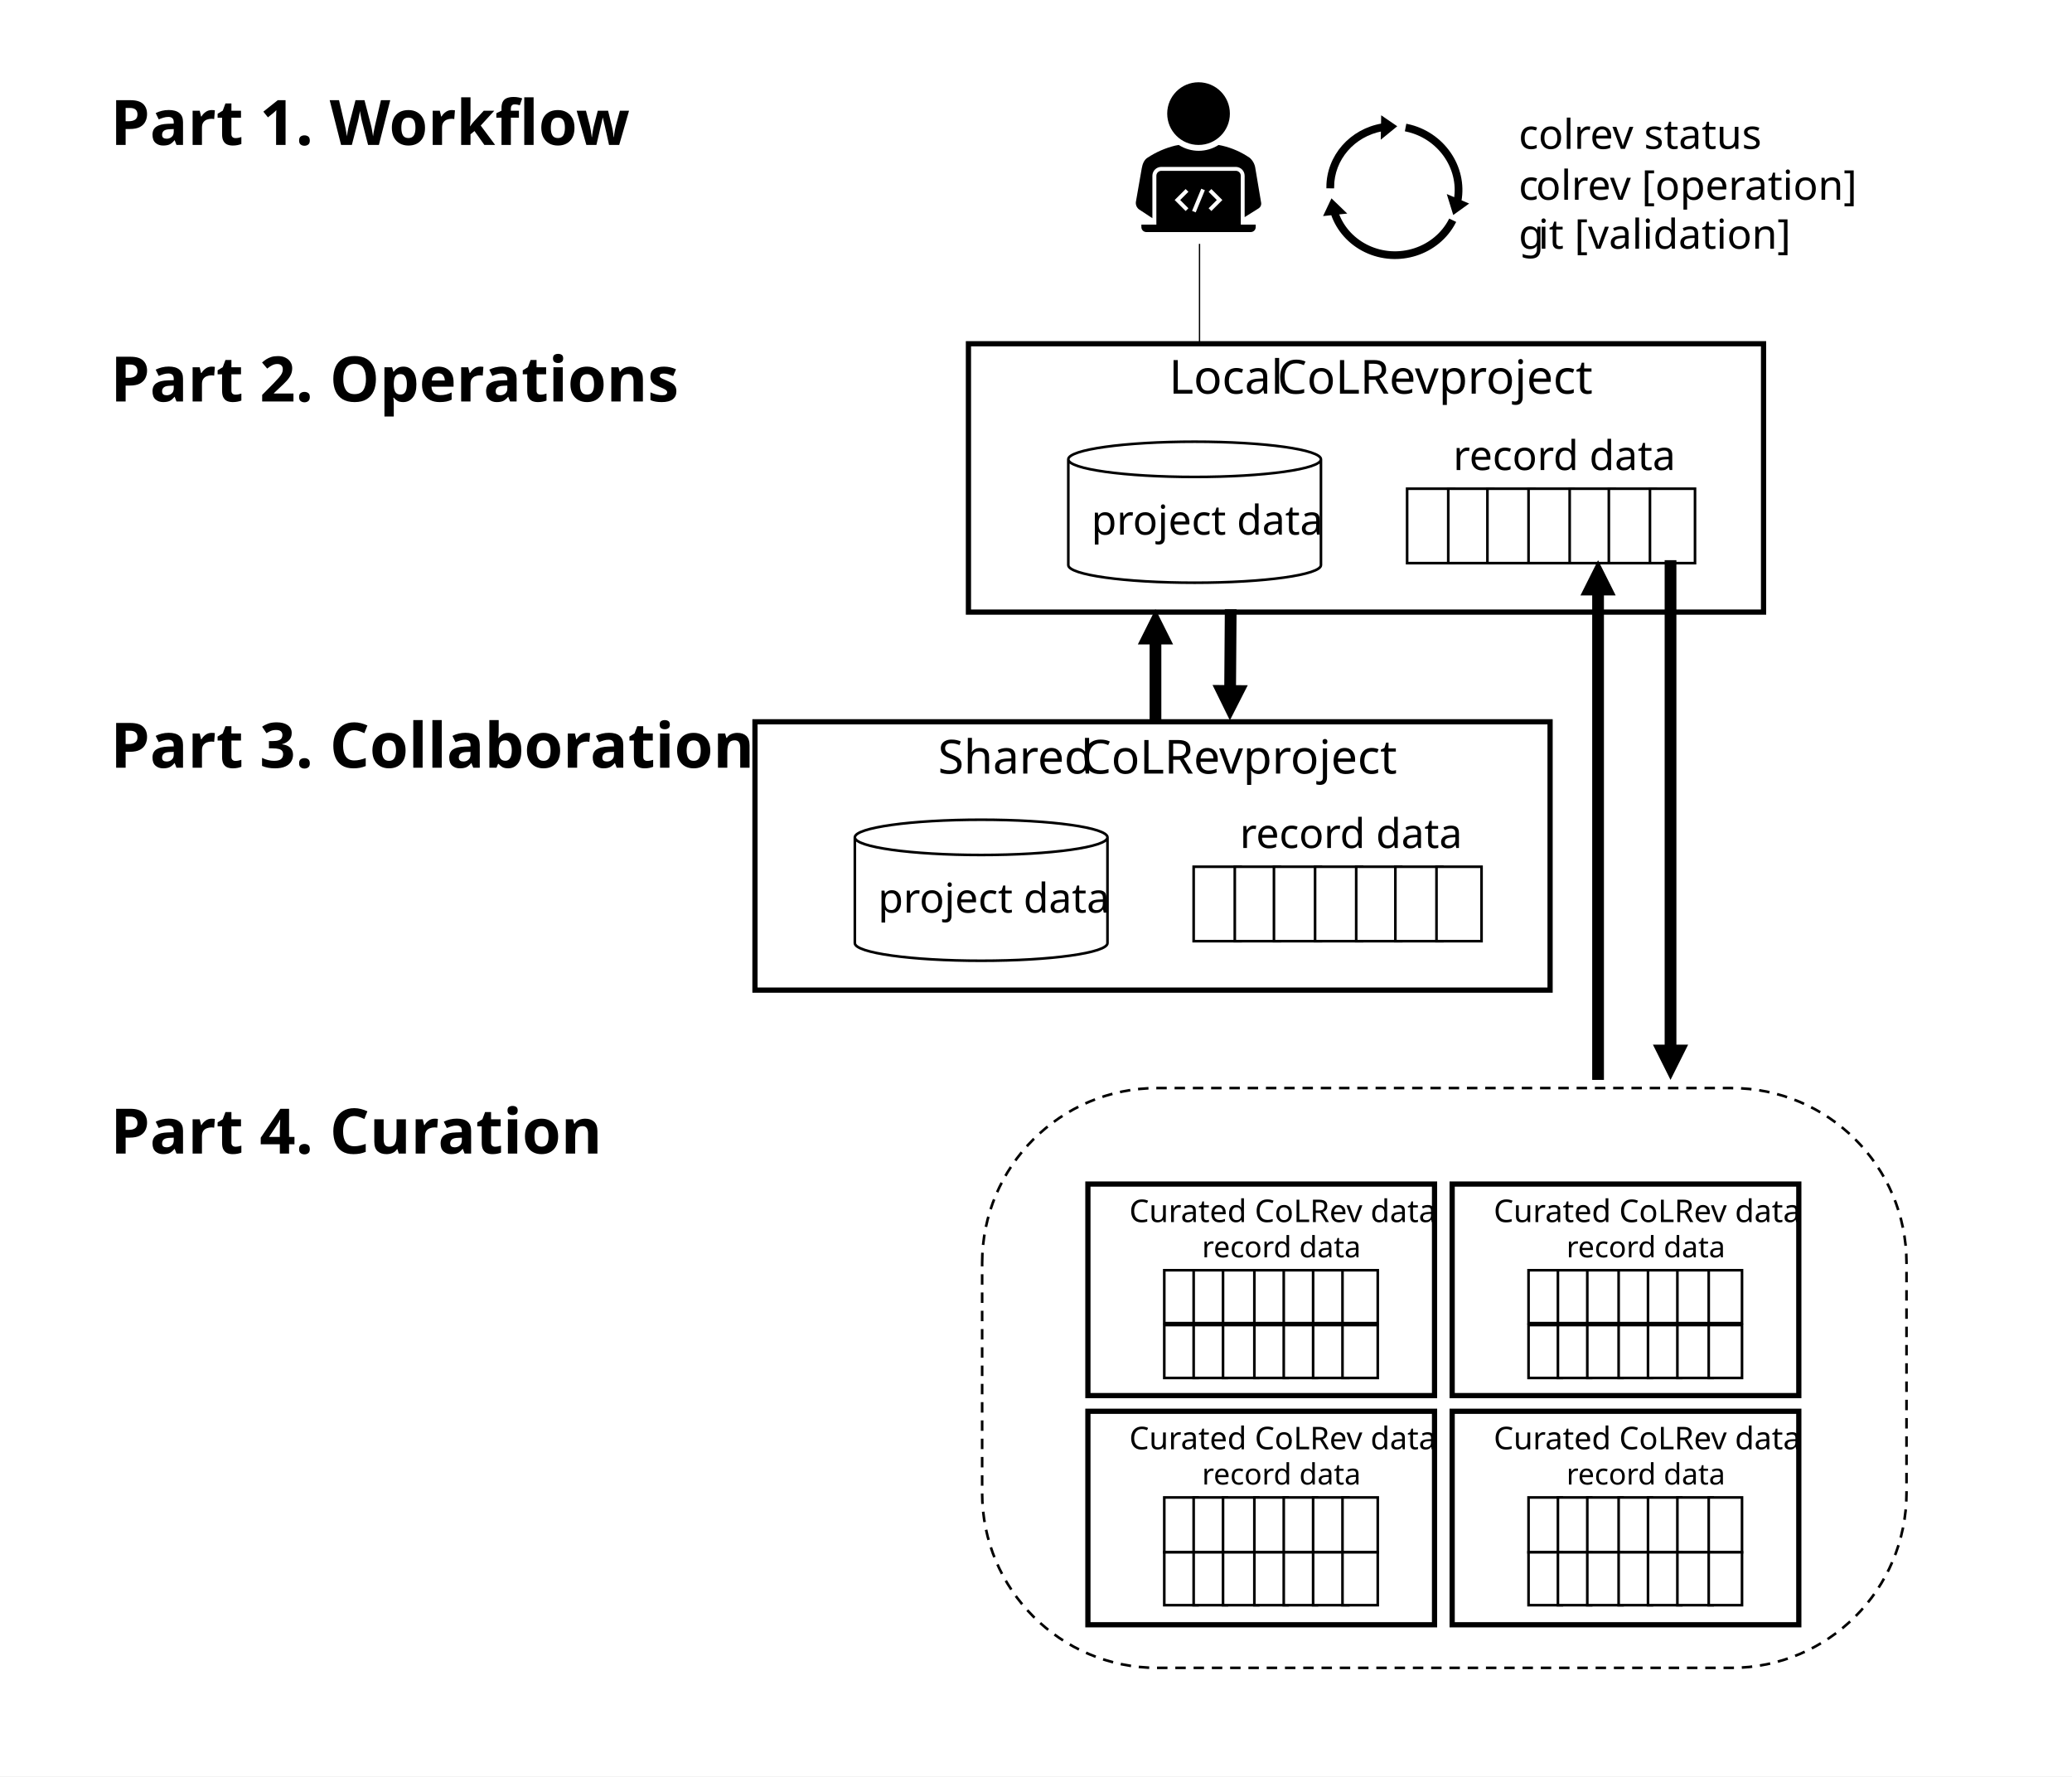
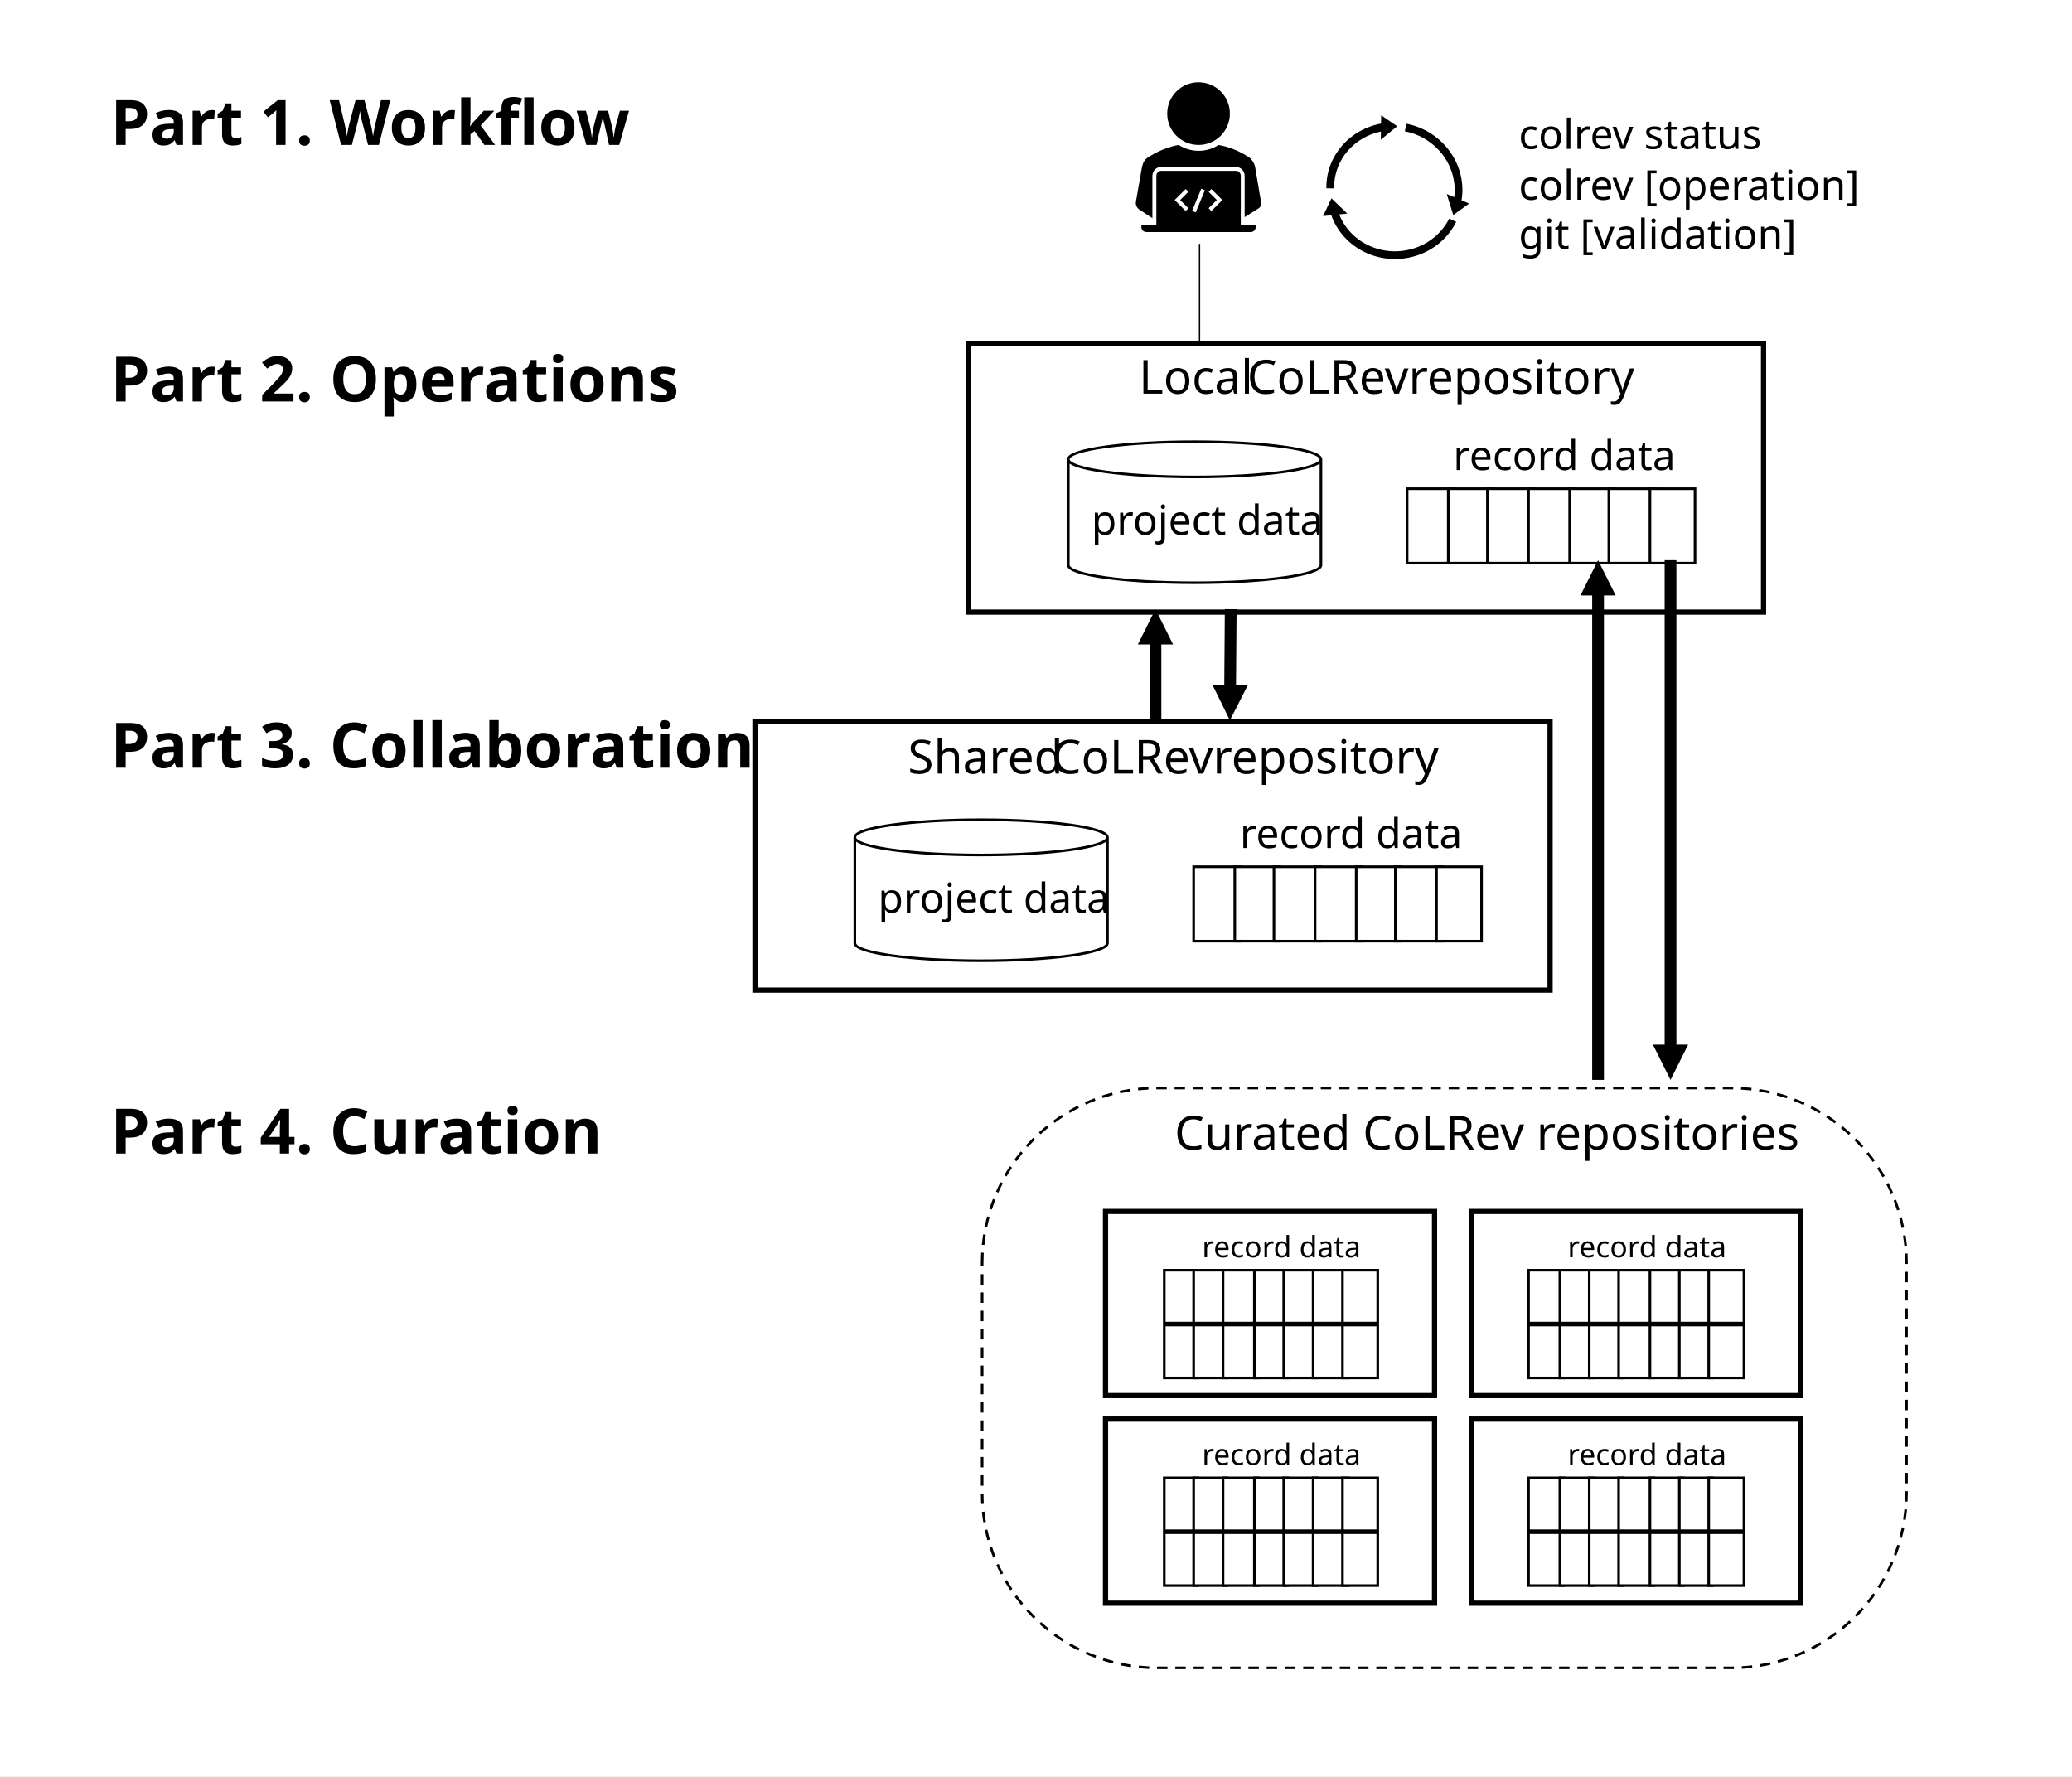
<svg xmlns="http://www.w3.org/2000/svg" width="1058" height="907" overflow="hidden">
  <defs>
    <clipPath id="clip0">
      <rect x="0" y="0" width="1058" height="907" />
    </clipPath>
    <clipPath id="clip1">
      <rect x="564" y="28" width="97" height="97" />
    </clipPath>
    <clipPath id="clip2">
      <rect x="564" y="28" width="97" height="97" />
    </clipPath>
    <clipPath id="clip3">
      <rect x="564" y="28" width="97" height="97" />
    </clipPath>
  </defs>
  <g clip-path="url(#clip0)">
    <rect x="0" y="0" width="1058" height="907.119" fill="#FFFFFF" />
    <rect x="494.5" y="175.523" width="406" height="137.018" stroke="#000000" stroke-width="2.666" stroke-miterlimit="8" fill="#FFFFFF" />
-     <text font-family="Calibri,Calibri_MSFontService,sans-serif" font-weight="400" font-size="24" transform="matrix(1 0 0 1.00013 596.915 201)">Local<tspan font-size="24" x="55.283" y="0">CoLRev </tspan>project</text>
+     <text font-family="Calibri,Calibri_MSFontService,sans-serif" font-weight="400" font-size="24" transform="matrix(1 0 0 1.00013 581.523 201)">Local<tspan font-size="24" x="55.283" y="0">CoLRev </tspan>repository</text>
    <path d="M545.5 234.531C545.5 239.502 574.378 243.532 610 243.532 645.622 243.532 674.5 239.502 674.5 234.531L674.5 288.538C674.5 293.509 645.622 297.539 610 297.539 574.378 297.539 545.5 293.509 545.5 288.538Z" fill="#FFFFFF" fill-rule="evenodd" />
    <path d="M545.5 234.531C545.5 229.56 574.378 225.53 610 225.53 645.622 225.53 674.5 229.56 674.5 234.531 674.5 239.502 645.622 243.532 610 243.532 574.378 243.532 545.5 239.502 545.5 234.531Z" fill="#FFFFFF" fill-rule="evenodd" />
    <path d="M674.5 234.531C674.5 239.502 645.622 243.532 610 243.532 574.378 243.532 545.5 239.502 545.5 234.531 545.5 229.56 574.378 225.53 610 225.53 645.622 225.53 674.5 229.56 674.5 234.531L674.5 288.538C674.5 293.509 645.622 297.539 610 297.539 574.378 297.539 545.5 293.509 545.5 288.538L545.5 234.531" stroke="#000000" stroke-width="1.333" stroke-miterlimit="8" fill="none" fill-rule="evenodd" />
    <text font-family="Calibri,Calibri_MSFontService,sans-serif" font-weight="400" font-size="21" transform="matrix(1 0 0 1.00013 557.266 273)">project data</text>
    <rect x="718.5" y="249.533" width="24" height="38.005" stroke="#000000" stroke-width="1.333" stroke-miterlimit="8" fill="#FFFFFF" />
    <rect x="739.5" y="249.533" width="23" height="38.005" stroke="#000000" stroke-width="1.333" stroke-miterlimit="8" fill="#FFFFFF" />
    <rect x="759.5" y="249.533" width="24" height="38.005" stroke="#000000" stroke-width="1.333" stroke-miterlimit="8" fill="#FFFFFF" />
    <rect x="780.5" y="249.533" width="23" height="38.005" stroke="#000000" stroke-width="1.333" stroke-miterlimit="8" fill="#FFFFFF" />
    <rect x="801.5" y="249.533" width="23" height="38.005" stroke="#000000" stroke-width="1.333" stroke-miterlimit="8" fill="#FFFFFF" />
    <rect x="821.5" y="249.533" width="24" height="38.005" stroke="#000000" stroke-width="1.333" stroke-miterlimit="8" fill="#FFFFFF" />
    <rect x="842.5" y="249.533" width="23" height="38.005" stroke="#000000" stroke-width="1.333" stroke-miterlimit="8" fill="#FFFFFF" />
    <text font-family="Calibri,Calibri_MSFontService,sans-serif" font-weight="400" font-size="21" transform="matrix(1 0 0 1.00013 742.012 240)">record data</text>
    <path d="M2.999-0.022 3.311 41.747-2.687 41.792-2.999 0.022ZM9.286 38.704 0.423 56.765-8.708 38.838Z" transform="matrix(-1 0 0 1.00013 628.423 311.041)" />
    <path d="M2.999-5.54508e-06 2.999 41.769-2.999 41.769-2.999 5.54508e-06ZM8.997 38.77 0 56.764-8.997 38.77Z" transform="matrix(1 0 0 -1.00013 590 367.813)" />
    <path d="M501.5 644.968C501.5 595.596 541.518 555.573 590.883 555.573L884.117 555.573C933.482 555.573 973.5 595.596 973.5 644.968L973.5 762.217C973.5 811.588 933.482 851.612 884.117 851.612L590.883 851.612C541.518 851.612 501.5 811.588 501.5 762.217Z" stroke="#000000" stroke-width="1.333" stroke-miterlimit="8" stroke-dasharray="5.332 3.999" fill="none" fill-rule="evenodd" />
-     <rect x="555.5" y="604.579" width="177" height="108.014" stroke="#000000" stroke-width="2.666" stroke-miterlimit="8" fill="#FFFFFF" />
-     <text font-family="Calibri,Calibri_MSFontService,sans-serif" font-weight="400" font-size="16" transform="matrix(1 0 0 1.00013 576.634 624)">Curated CoLRev data</text>
+     <rect x="564.5" y="618.581" width="168" height="94.012" stroke="#000000" stroke-width="2.666" stroke-miterlimit="8" fill="#FFFFFF" />
    <rect x="594.5" y="648.585" width="17" height="27.003" stroke="#000000" stroke-width="1.333" stroke-miterlimit="8" fill="#FFFFFF" />
    <rect x="609.5" y="648.585" width="17" height="27.003" stroke="#000000" stroke-width="1.333" stroke-miterlimit="8" fill="#FFFFFF" />
    <rect x="624.5" y="648.585" width="18" height="27.003" stroke="#000000" stroke-width="1.333" stroke-miterlimit="8" fill="#FFFFFF" />
    <rect x="640.5" y="648.585" width="17" height="27.003" stroke="#000000" stroke-width="1.333" stroke-miterlimit="8" fill="#FFFFFF" />
    <rect x="655.5" y="648.585" width="17" height="27.003" stroke="#000000" stroke-width="1.333" stroke-miterlimit="8" fill="#FFFFFF" />
    <rect x="670.5" y="648.585" width="18" height="27.003" stroke="#000000" stroke-width="1.333" stroke-miterlimit="8" fill="#FFFFFF" />
    <rect x="685.5" y="648.585" width="18" height="27.003" stroke="#000000" stroke-width="1.333" stroke-miterlimit="8" fill="#FFFFFF" />
    <text font-family="Calibri,Calibri_MSFontService,sans-serif" font-weight="400" font-size="15" transform="matrix(1 0 0 1.00013 613.756 642)">record data</text>
    <rect x="594.5" y="676.589" width="17" height="27.003" stroke="#000000" stroke-width="1.333" stroke-miterlimit="8" fill="#FFFFFF" />
    <rect x="609.5" y="676.589" width="17" height="27.003" stroke="#000000" stroke-width="1.333" stroke-miterlimit="8" fill="#FFFFFF" />
    <rect x="624.5" y="676.589" width="18" height="27.003" stroke="#000000" stroke-width="1.333" stroke-miterlimit="8" fill="#FFFFFF" />
    <rect x="640.5" y="676.589" width="17" height="27.003" stroke="#000000" stroke-width="1.333" stroke-miterlimit="8" fill="#FFFFFF" />
    <rect x="655.5" y="676.589" width="17" height="27.003" stroke="#000000" stroke-width="1.333" stroke-miterlimit="8" fill="#FFFFFF" />
    <rect x="670.5" y="676.589" width="18" height="27.003" stroke="#000000" stroke-width="1.333" stroke-miterlimit="8" fill="#FFFFFF" />
    <rect x="685.5" y="676.589" width="18" height="27.003" stroke="#000000" stroke-width="1.333" stroke-miterlimit="8" fill="#FFFFFF" />
-     <rect x="555.5" y="720.595" width="177" height="109.014" stroke="#000000" stroke-width="2.666" stroke-miterlimit="8" fill="#FFFFFF" />
-     <text font-family="Calibri,Calibri_MSFontService,sans-serif" font-weight="400" font-size="16" transform="matrix(1 0 0 1.00013 576.634 740)">Curated CoLRev data</text>
-     <rect x="594.5" y="764.6" width="17" height="28.004" stroke="#000000" stroke-width="1.333" stroke-miterlimit="8" fill="#FFFFFF" />
-     <rect x="609.5" y="764.6" width="17" height="28.004" stroke="#000000" stroke-width="1.333" stroke-miterlimit="8" fill="#FFFFFF" />
-     <rect x="624.5" y="764.6" width="18" height="28.004" stroke="#000000" stroke-width="1.333" stroke-miterlimit="8" fill="#FFFFFF" />
-     <rect x="640.5" y="764.6" width="17" height="28.004" stroke="#000000" stroke-width="1.333" stroke-miterlimit="8" fill="#FFFFFF" />
-     <rect x="655.5" y="764.6" width="17" height="28.004" stroke="#000000" stroke-width="1.333" stroke-miterlimit="8" fill="#FFFFFF" />
-     <rect x="670.5" y="764.6" width="18" height="28.004" stroke="#000000" stroke-width="1.333" stroke-miterlimit="8" fill="#FFFFFF" />
-     <rect x="685.5" y="764.6" width="18" height="28.004" stroke="#000000" stroke-width="1.333" stroke-miterlimit="8" fill="#FFFFFF" />
-     <text font-family="Calibri,Calibri_MSFontService,sans-serif" font-weight="400" font-size="15" transform="matrix(1 0 0 1.00013 613.756 758)">record data</text>
-     <rect x="594.5" y="792.604" width="17" height="27.003" stroke="#000000" stroke-width="1.333" stroke-miterlimit="8" fill="#FFFFFF" />
-     <rect x="609.5" y="792.604" width="17" height="27.003" stroke="#000000" stroke-width="1.333" stroke-miterlimit="8" fill="#FFFFFF" />
-     <rect x="624.5" y="792.604" width="18" height="27.003" stroke="#000000" stroke-width="1.333" stroke-miterlimit="8" fill="#FFFFFF" />
-     <rect x="640.5" y="792.604" width="17" height="27.003" stroke="#000000" stroke-width="1.333" stroke-miterlimit="8" fill="#FFFFFF" />
-     <rect x="655.5" y="792.604" width="17" height="27.003" stroke="#000000" stroke-width="1.333" stroke-miterlimit="8" fill="#FFFFFF" />
-     <rect x="670.5" y="792.604" width="18" height="27.003" stroke="#000000" stroke-width="1.333" stroke-miterlimit="8" fill="#FFFFFF" />
-     <rect x="685.5" y="792.604" width="18" height="27.003" stroke="#000000" stroke-width="1.333" stroke-miterlimit="8" fill="#FFFFFF" />
-     <rect x="741.5" y="604.579" width="177" height="108.014" stroke="#000000" stroke-width="2.666" stroke-miterlimit="8" fill="#FFFFFF" />
-     <text font-family="Calibri,Calibri_MSFontService,sans-serif" font-weight="400" font-size="16" transform="matrix(1 0 0 1.00013 762.71 624)">Curated CoLRev data</text>
-     <rect x="780.5" y="648.585" width="17" height="27.003" stroke="#000000" stroke-width="1.333" stroke-miterlimit="8" fill="#FFFFFF" />
-     <rect x="795.5" y="648.585" width="17" height="27.003" stroke="#000000" stroke-width="1.333" stroke-miterlimit="8" fill="#FFFFFF" />
-     <rect x="810.5" y="648.585" width="18" height="27.003" stroke="#000000" stroke-width="1.333" stroke-miterlimit="8" fill="#FFFFFF" />
-     <rect x="826.5" y="648.585" width="17" height="27.003" stroke="#000000" stroke-width="1.333" stroke-miterlimit="8" fill="#FFFFFF" />
-     <rect x="841.5" y="648.585" width="17" height="27.003" stroke="#000000" stroke-width="1.333" stroke-miterlimit="8" fill="#FFFFFF" />
-     <rect x="856.5" y="648.585" width="18" height="27.003" stroke="#000000" stroke-width="1.333" stroke-miterlimit="8" fill="#FFFFFF" />
-     <rect x="872.5" y="648.585" width="17" height="27.003" stroke="#000000" stroke-width="1.333" stroke-miterlimit="8" fill="#FFFFFF" />
-     <text font-family="Calibri,Calibri_MSFontService,sans-serif" font-weight="400" font-size="15" transform="matrix(1 0 0 1.00013 799.833 642)">record data</text>
-     <rect x="780.5" y="676.589" width="17" height="27.003" stroke="#000000" stroke-width="1.333" stroke-miterlimit="8" fill="#FFFFFF" />
-     <rect x="795.5" y="676.589" width="17" height="27.003" stroke="#000000" stroke-width="1.333" stroke-miterlimit="8" fill="#FFFFFF" />
-     <rect x="810.5" y="676.589" width="18" height="27.003" stroke="#000000" stroke-width="1.333" stroke-miterlimit="8" fill="#FFFFFF" />
-     <rect x="826.5" y="676.589" width="17" height="27.003" stroke="#000000" stroke-width="1.333" stroke-miterlimit="8" fill="#FFFFFF" />
-     <rect x="841.5" y="676.589" width="17" height="27.003" stroke="#000000" stroke-width="1.333" stroke-miterlimit="8" fill="#FFFFFF" />
-     <rect x="856.5" y="676.589" width="18" height="27.003" stroke="#000000" stroke-width="1.333" stroke-miterlimit="8" fill="#FFFFFF" />
-     <rect x="872.5" y="676.589" width="17" height="27.003" stroke="#000000" stroke-width="1.333" stroke-miterlimit="8" fill="#FFFFFF" />
-     <rect x="741.5" y="720.595" width="177" height="109.014" stroke="#000000" stroke-width="2.666" stroke-miterlimit="8" fill="#FFFFFF" />
-     <text font-family="Calibri,Calibri_MSFontService,sans-serif" font-weight="400" font-size="16" transform="matrix(1 0 0 1.00013 762.71 740)">Curated CoLRev data</text>
-     <rect x="780.5" y="764.6" width="17" height="28.004" stroke="#000000" stroke-width="1.333" stroke-miterlimit="8" fill="#FFFFFF" />
-     <rect x="795.5" y="764.6" width="17" height="28.004" stroke="#000000" stroke-width="1.333" stroke-miterlimit="8" fill="#FFFFFF" />
-     <rect x="810.5" y="764.6" width="18" height="28.004" stroke="#000000" stroke-width="1.333" stroke-miterlimit="8" fill="#FFFFFF" />
-     <rect x="826.5" y="764.6" width="17" height="28.004" stroke="#000000" stroke-width="1.333" stroke-miterlimit="8" fill="#FFFFFF" />
-     <rect x="841.5" y="764.6" width="17" height="28.004" stroke="#000000" stroke-width="1.333" stroke-miterlimit="8" fill="#FFFFFF" />
-     <rect x="856.5" y="764.6" width="18" height="28.004" stroke="#000000" stroke-width="1.333" stroke-miterlimit="8" fill="#FFFFFF" />
-     <rect x="872.5" y="764.6" width="17" height="28.004" stroke="#000000" stroke-width="1.333" stroke-miterlimit="8" fill="#FFFFFF" />
-     <text font-family="Calibri,Calibri_MSFontService,sans-serif" font-weight="400" font-size="15" transform="matrix(1 0 0 1.00013 799.833 758)">record data</text>
-     <rect x="780.5" y="792.604" width="17" height="27.003" stroke="#000000" stroke-width="1.333" stroke-miterlimit="8" fill="#FFFFFF" />
-     <rect x="795.5" y="792.604" width="17" height="27.003" stroke="#000000" stroke-width="1.333" stroke-miterlimit="8" fill="#FFFFFF" />
-     <rect x="810.5" y="792.604" width="18" height="27.003" stroke="#000000" stroke-width="1.333" stroke-miterlimit="8" fill="#FFFFFF" />
-     <rect x="826.5" y="792.604" width="17" height="27.003" stroke="#000000" stroke-width="1.333" stroke-miterlimit="8" fill="#FFFFFF" />
-     <rect x="841.5" y="792.604" width="17" height="27.003" stroke="#000000" stroke-width="1.333" stroke-miterlimit="8" fill="#FFFFFF" />
-     <rect x="856.5" y="792.604" width="18" height="27.003" stroke="#000000" stroke-width="1.333" stroke-miterlimit="8" fill="#FFFFFF" />
-     <rect x="872.5" y="792.604" width="17" height="27.003" stroke="#000000" stroke-width="1.333" stroke-miterlimit="8" fill="#FFFFFF" />
    <g clip-path="url(#clip1)">
      <g clip-path="url(#clip2)">
        <g clip-path="url(#clip3)">
          <path d="M64 30C64 38.837 56.837 46 48 46 39.163 46 32 38.837 32 30 32 21.163 39.163 14 48 14 56.837 14 64 21.163 64 30Z" transform="matrix(1 0 0 1.00013 564 28.0037)" />
          <path d="M77 57.91C76.727 55.827 75.695 53.918 74.1 52.55 69.828 49.624 65.045 47.525 60 46.36 59.43 46.23 58.83 46.12 58.23 46.01 52.029 49.984 44.081 49.984 37.88 46.01L36.08 46.34C31.03 47.575 26.233 49.676 21.9 52.55 20.12 53.69 19.38 55.81 19 57.91L16 75.1C15.82 76.551 16.422 77.988 17.58 78.88L24.43 83.4 24.43 61.75C24.43 59.243 26.462 57.21 28.97 57.21 28.98 57.21 28.99 57.21 29 57.21L67 57.21C69.507 57.21 71.54 59.243 71.54 61.75L71.54 82.85 78.76 78.32C79.615 77.743 80.09 76.748 80 75.72Z" transform="matrix(1 0 0 1.00013 564 28.0037)" />
          <path d="M69.57 86.67 69.57 61.75C69.57 60.347 68.433 59.21 67.03 59.21 67.02 59.21 67.01 59.21 67 59.21L29 59.21C27.597 59.21 26.46 60.347 26.46 61.75L26.46 86.67 18.81 86.67 18.81 87.94C18.816 89.341 19.95 90.475 21.35 90.48L74.65 90.48C76.05 90.475 77.184 89.341 77.19 87.94L77.19 86.67ZM42.82 78.32 41.41 79.73 35.8 74.12 41.41 68.51 42.82 69.92 38.63 74.12ZM46.55 80.43 44.7 79.66 49.39 68.34 51.23 69.11ZM54.55 79.73 53.14 78.32 57.33 74.12 53.14 69.92 54.55 68.51 60.16 74.12Z" transform="matrix(1 0 0 1.00013 564 28.0037)" />
        </g>
      </g>
    </g>
    <path d="M612.5 124.516 612.5 175.01" stroke="#000000" stroke-width="0.666" stroke-miterlimit="8" fill="none" fill-rule="evenodd" />
    <path d="M718.619 63.962C736.739 67.806 748.755 85.081 745.555 102.69L748.837 104.08 742.417 108.705 739.804 100.253 743.083 101.642C745.661 85.606 734.605 70.052 718.124 66.53Z" stroke="#000000" stroke-width="1.333" stroke-miterlimit="8" fill-rule="evenodd" />
    <path d="M677.94 95.49C677.991 79.761 689.734 66.374 705.839 63.683L705.901 60.108 712.349 64.517 705.729 69.917 705.792 66.344C691.162 69.014 680.595 81.226 680.554 95.511Z" stroke="#000000" stroke-width="1.333" stroke-miterlimit="8" fill-rule="evenodd" />
    <path d="M742.646 113.622C734.194 129.697 713.822 136.198 697.144 128.143 689.092 124.253 683.003 117.425 680.23 109.176L676.685 109.543 680.072 102.393 686.443 108.532 682.901 108.899C688.504 124.513 706.275 132.755 722.594 127.307 730.266 124.746 736.612 119.431 740.291 112.484Z" stroke="#000000" stroke-width="1.333" stroke-miterlimit="8" fill-rule="evenodd" />
    <text font-family="Calibri,Calibri_MSFontService,sans-serif" font-weight="700" font-size="32" transform="matrix(1 0 0 1.00013 56.4324 74)">Part 1. Workflow<tspan font-size="32" x="0" y="130.983">Part 2. Operations</tspan>
      <tspan font-size="32" x="0" y="317.958">Part 3. Collaboration</tspan>
    </text>
    <path d="M855.999 286.038 855.999 536.399 850.001 536.399 850.001 286.038ZM861.997 533.399 853 551.396 844.003 533.399Z" />
    <path d="M2.999-1.18633e-06 2.999 250.328-2.999 250.328-2.999 1.18633e-06ZM8.997 247.329 0 265.324-8.997 247.329Z" transform="matrix(1 0 0 -1.00013 816 551.396)" />
    <text font-family="Calibri,Calibri_MSFontService,sans-serif" font-weight="700" font-size="32" transform="matrix(1 0 0 1.00013 56.4324 589)">Part 4. Curation</text>
    <rect x="385.5" y="368.548" width="406" height="137.018" stroke="#000000" stroke-width="2.666" stroke-miterlimit="8" fill="#FFFFFF" />
-     <text font-family="Calibri,Calibri_MSFontService,sans-serif" font-weight="400" font-size="24" transform="matrix(1 0 0 1.00013 478.963 395)">Shared<tspan font-size="24" x="73.33" y="0">CoLRev </tspan>project</text>
+     <text font-family="Calibri,Calibri_MSFontService,sans-serif" font-weight="400" font-size="24" transform="matrix(1 0 0 1.00013 463.571 395)">Shared<tspan font-size="24" x="73.33" y="0">CoLRev </tspan>repository</text>
    <path d="M436.5 427.556C436.5 432.527 465.378 436.557 501 436.557 536.622 436.557 565.5 432.527 565.5 427.556L565.5 481.563C565.5 486.534 536.622 490.564 501 490.564 465.378 490.564 436.5 486.534 436.5 481.563Z" fill="#FFFFFF" fill-rule="evenodd" />
    <path d="M436.5 427.556C436.5 422.585 465.378 418.555 501 418.555 536.622 418.555 565.5 422.585 565.5 427.556 565.5 432.527 536.622 436.557 501 436.557 465.378 436.557 436.5 432.527 436.5 427.556Z" fill="#FFFFFF" fill-rule="evenodd" />
    <path d="M565.5 427.556C565.5 432.527 536.622 436.557 501 436.557 465.378 436.557 436.5 432.527 436.5 427.556 436.5 422.585 465.378 418.555 501 418.555 536.622 418.555 565.5 422.585 565.5 427.556L565.5 481.563C565.5 486.534 536.622 490.564 501 490.564 465.378 490.564 436.5 486.534 436.5 481.563L436.5 427.556" stroke="#000000" stroke-width="1.333" stroke-miterlimit="8" fill="none" fill-rule="evenodd" />
    <text font-family="Calibri,Calibri_MSFontService,sans-serif" font-weight="400" font-size="21" transform="matrix(1 0 0 1.00013 448.337 466)">project data</text>
    <rect x="609.5" y="442.558" width="24" height="38.005" stroke="#000000" stroke-width="1.333" stroke-miterlimit="8" fill="#FFFFFF" />
    <rect x="630.5" y="442.558" width="23" height="38.005" stroke="#000000" stroke-width="1.333" stroke-miterlimit="8" fill="#FFFFFF" />
    <rect x="650.5" y="442.558" width="24" height="38.005" stroke="#000000" stroke-width="1.333" stroke-miterlimit="8" fill="#FFFFFF" />
    <rect x="671.5" y="442.558" width="24" height="38.005" stroke="#000000" stroke-width="1.333" stroke-miterlimit="8" fill="#FFFFFF" />
    <rect x="692.5" y="442.558" width="23" height="38.005" stroke="#000000" stroke-width="1.333" stroke-miterlimit="8" fill="#FFFFFF" />
    <rect x="712.5" y="442.558" width="24" height="38.005" stroke="#000000" stroke-width="1.333" stroke-miterlimit="8" fill="#FFFFFF" />
    <rect x="733.5" y="442.558" width="23" height="38.005" stroke="#000000" stroke-width="1.333" stroke-miterlimit="8" fill="#FFFFFF" />
    <text font-family="Calibri,Calibri_MSFontService,sans-serif" font-weight="400" font-size="21" transform="matrix(1 0 0 1.00013 633.083 433)">record data<tspan font-size="21" x="142.382" y="-356.953">colrev status</tspan>
-       <tspan font-size="21" x="142.382" y="-330.957">c</tspan>
-       <tspan font-size="21" x="151.2" y="-330.957">olrev [operation]</tspan>
-       <tspan font-size="21" x="142.382" y="-305.96">g</tspan>
-       <tspan font-size="21" x="152.379" y="-305.96">it [validation]</tspan>
+       <tspan font-size="21" x="142.382" y="-330.957">colrev [operation]</tspan>
+       <tspan font-size="21" x="142.382" y="-305.96">git [validation]</tspan>
+       <tspan font-size="24" x="-33.358" y="153.98">Curated CoLRev repositories</tspan>
    </text>
+     <rect x="751.5" y="618.581" width="168" height="94.012" stroke="#000000" stroke-width="2.666" stroke-miterlimit="8" fill="#FFFFFF" />
+     <rect x="780.5" y="648.585" width="18" height="27.003" stroke="#000000" stroke-width="1.333" stroke-miterlimit="8" fill="#FFFFFF" />
+     <rect x="796.5" y="648.585" width="17" height="27.003" stroke="#000000" stroke-width="1.333" stroke-miterlimit="8" fill="#FFFFFF" />
+     <rect x="811.5" y="648.585" width="17" height="27.003" stroke="#000000" stroke-width="1.333" stroke-miterlimit="8" fill="#FFFFFF" />
+     <rect x="826.5" y="648.585" width="18" height="27.003" stroke="#000000" stroke-width="1.333" stroke-miterlimit="8" fill="#FFFFFF" />
+     <rect x="842.5" y="648.585" width="17" height="27.003" stroke="#000000" stroke-width="1.333" stroke-miterlimit="8" fill="#FFFFFF" />
+     <rect x="857.5" y="648.585" width="17" height="27.003" stroke="#000000" stroke-width="1.333" stroke-miterlimit="8" fill="#FFFFFF" />
+     <rect x="872.5" y="648.585" width="18" height="27.003" stroke="#000000" stroke-width="1.333" stroke-miterlimit="8" fill="#FFFFFF" />
+     <text font-family="Calibri,Calibri_MSFontService,sans-serif" font-weight="400" font-size="15" transform="matrix(1 0 0 1.00013 800.437 642)">record data</text>
+     <rect x="780.5" y="676.589" width="18" height="27.003" stroke="#000000" stroke-width="1.333" stroke-miterlimit="8" fill="#FFFFFF" />
+     <rect x="796.5" y="676.589" width="17" height="27.003" stroke="#000000" stroke-width="1.333" stroke-miterlimit="8" fill="#FFFFFF" />
+     <rect x="811.5" y="676.589" width="17" height="27.003" stroke="#000000" stroke-width="1.333" stroke-miterlimit="8" fill="#FFFFFF" />
+     <rect x="826.5" y="676.589" width="18" height="27.003" stroke="#000000" stroke-width="1.333" stroke-miterlimit="8" fill="#FFFFFF" />
+     <rect x="842.5" y="676.589" width="17" height="27.003" stroke="#000000" stroke-width="1.333" stroke-miterlimit="8" fill="#FFFFFF" />
+     <rect x="857.5" y="676.589" width="17" height="27.003" stroke="#000000" stroke-width="1.333" stroke-miterlimit="8" fill="#FFFFFF" />
+     <rect x="872.5" y="676.589" width="18" height="27.003" stroke="#000000" stroke-width="1.333" stroke-miterlimit="8" fill="#FFFFFF" />
+     <rect x="564.5" y="724.595" width="168" height="94.012" stroke="#000000" stroke-width="2.666" stroke-miterlimit="8" fill="#FFFFFF" />
+     <rect x="594.5" y="754.599" width="17" height="27.003" stroke="#000000" stroke-width="1.333" stroke-miterlimit="8" fill="#FFFFFF" />
+     <rect x="609.5" y="754.599" width="17" height="27.003" stroke="#000000" stroke-width="1.333" stroke-miterlimit="8" fill="#FFFFFF" />
+     <rect x="624.5" y="754.599" width="18" height="27.003" stroke="#000000" stroke-width="1.333" stroke-miterlimit="8" fill="#FFFFFF" />
+     <rect x="640.5" y="754.599" width="17" height="27.003" stroke="#000000" stroke-width="1.333" stroke-miterlimit="8" fill="#FFFFFF" />
+     <rect x="655.5" y="754.599" width="17" height="27.003" stroke="#000000" stroke-width="1.333" stroke-miterlimit="8" fill="#FFFFFF" />
+     <rect x="670.5" y="754.599" width="18" height="27.003" stroke="#000000" stroke-width="1.333" stroke-miterlimit="8" fill="#FFFFFF" />
+     <rect x="685.5" y="754.599" width="18" height="27.003" stroke="#000000" stroke-width="1.333" stroke-miterlimit="8" fill="#FFFFFF" />
+     <text font-family="Calibri,Calibri_MSFontService,sans-serif" font-weight="400" font-size="15" transform="matrix(1 0 0 1.00013 613.756 748)">record data</text>
+     <rect x="594.5" y="782.603" width="17" height="27.003" stroke="#000000" stroke-width="1.333" stroke-miterlimit="8" fill="#FFFFFF" />
+     <rect x="609.5" y="782.603" width="17" height="27.003" stroke="#000000" stroke-width="1.333" stroke-miterlimit="8" fill="#FFFFFF" />
+     <rect x="624.5" y="782.603" width="18" height="27.003" stroke="#000000" stroke-width="1.333" stroke-miterlimit="8" fill="#FFFFFF" />
+     <rect x="640.5" y="782.603" width="17" height="27.003" stroke="#000000" stroke-width="1.333" stroke-miterlimit="8" fill="#FFFFFF" />
+     <rect x="655.5" y="782.603" width="17" height="27.003" stroke="#000000" stroke-width="1.333" stroke-miterlimit="8" fill="#FFFFFF" />
+     <rect x="670.5" y="782.603" width="18" height="27.003" stroke="#000000" stroke-width="1.333" stroke-miterlimit="8" fill="#FFFFFF" />
+     <rect x="685.5" y="782.603" width="18" height="27.003" stroke="#000000" stroke-width="1.333" stroke-miterlimit="8" fill="#FFFFFF" />
+     <rect x="751.5" y="724.595" width="168" height="94.012" stroke="#000000" stroke-width="2.666" stroke-miterlimit="8" fill="#FFFFFF" />
+     <rect x="780.5" y="754.599" width="18" height="27.003" stroke="#000000" stroke-width="1.333" stroke-miterlimit="8" fill="#FFFFFF" />
+     <rect x="796.5" y="754.599" width="17" height="27.003" stroke="#000000" stroke-width="1.333" stroke-miterlimit="8" fill="#FFFFFF" />
+     <rect x="811.5" y="754.599" width="17" height="27.003" stroke="#000000" stroke-width="1.333" stroke-miterlimit="8" fill="#FFFFFF" />
+     <rect x="826.5" y="754.599" width="18" height="27.003" stroke="#000000" stroke-width="1.333" stroke-miterlimit="8" fill="#FFFFFF" />
+     <rect x="842.5" y="754.599" width="17" height="27.003" stroke="#000000" stroke-width="1.333" stroke-miterlimit="8" fill="#FFFFFF" />
+     <rect x="857.5" y="754.599" width="17" height="27.003" stroke="#000000" stroke-width="1.333" stroke-miterlimit="8" fill="#FFFFFF" />
+     <rect x="872.5" y="754.599" width="18" height="27.003" stroke="#000000" stroke-width="1.333" stroke-miterlimit="8" fill="#FFFFFF" />
+     <text font-family="Calibri,Calibri_MSFontService,sans-serif" font-weight="400" font-size="15" transform="matrix(1 0 0 1.00013 800.437 748)">record data</text>
+     <rect x="780.5" y="782.603" width="18" height="27.003" stroke="#000000" stroke-width="1.333" stroke-miterlimit="8" fill="#FFFFFF" />
+     <rect x="796.5" y="782.603" width="17" height="27.003" stroke="#000000" stroke-width="1.333" stroke-miterlimit="8" fill="#FFFFFF" />
+     <rect x="811.5" y="782.603" width="17" height="27.003" stroke="#000000" stroke-width="1.333" stroke-miterlimit="8" fill="#FFFFFF" />
+     <rect x="826.5" y="782.603" width="18" height="27.003" stroke="#000000" stroke-width="1.333" stroke-miterlimit="8" fill="#FFFFFF" />
+     <rect x="842.5" y="782.603" width="17" height="27.003" stroke="#000000" stroke-width="1.333" stroke-miterlimit="8" fill="#FFFFFF" />
+     <rect x="857.5" y="782.603" width="17" height="27.003" stroke="#000000" stroke-width="1.333" stroke-miterlimit="8" fill="#FFFFFF" />
+     <rect x="872.5" y="782.603" width="18" height="27.003" stroke="#000000" stroke-width="1.333" stroke-miterlimit="8" fill="#FFFFFF" />
  </g>
</svg>
